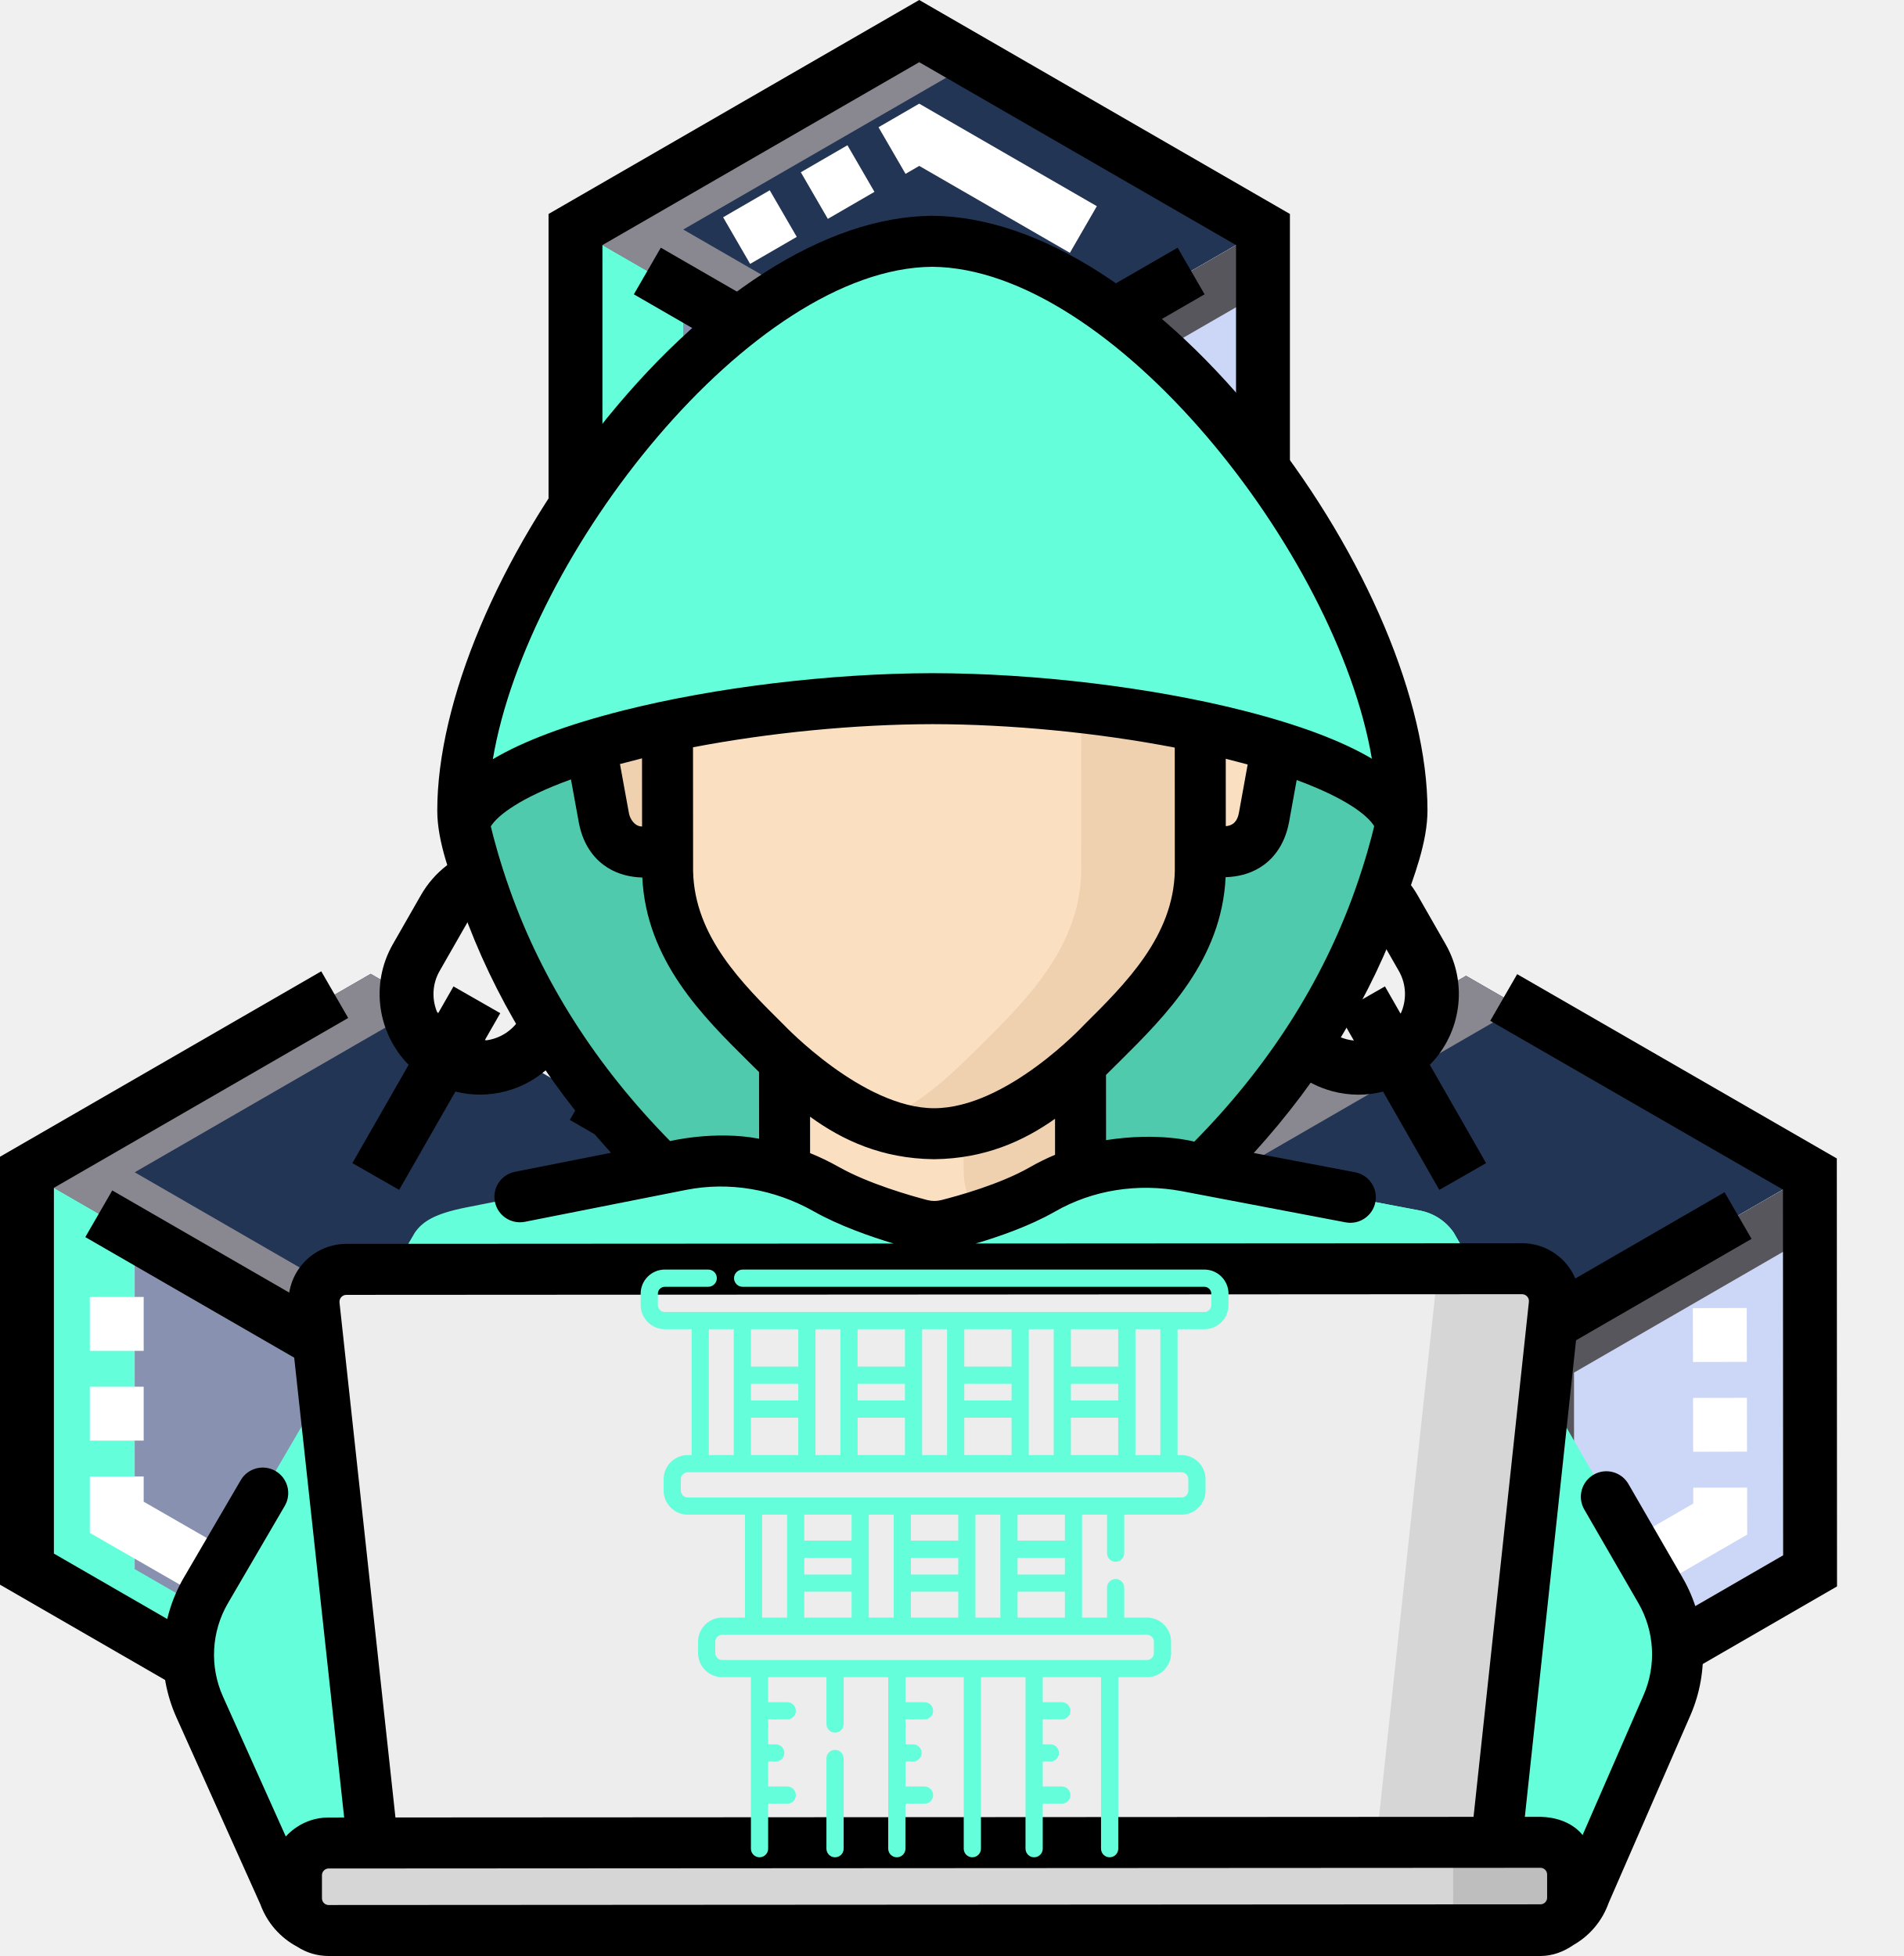
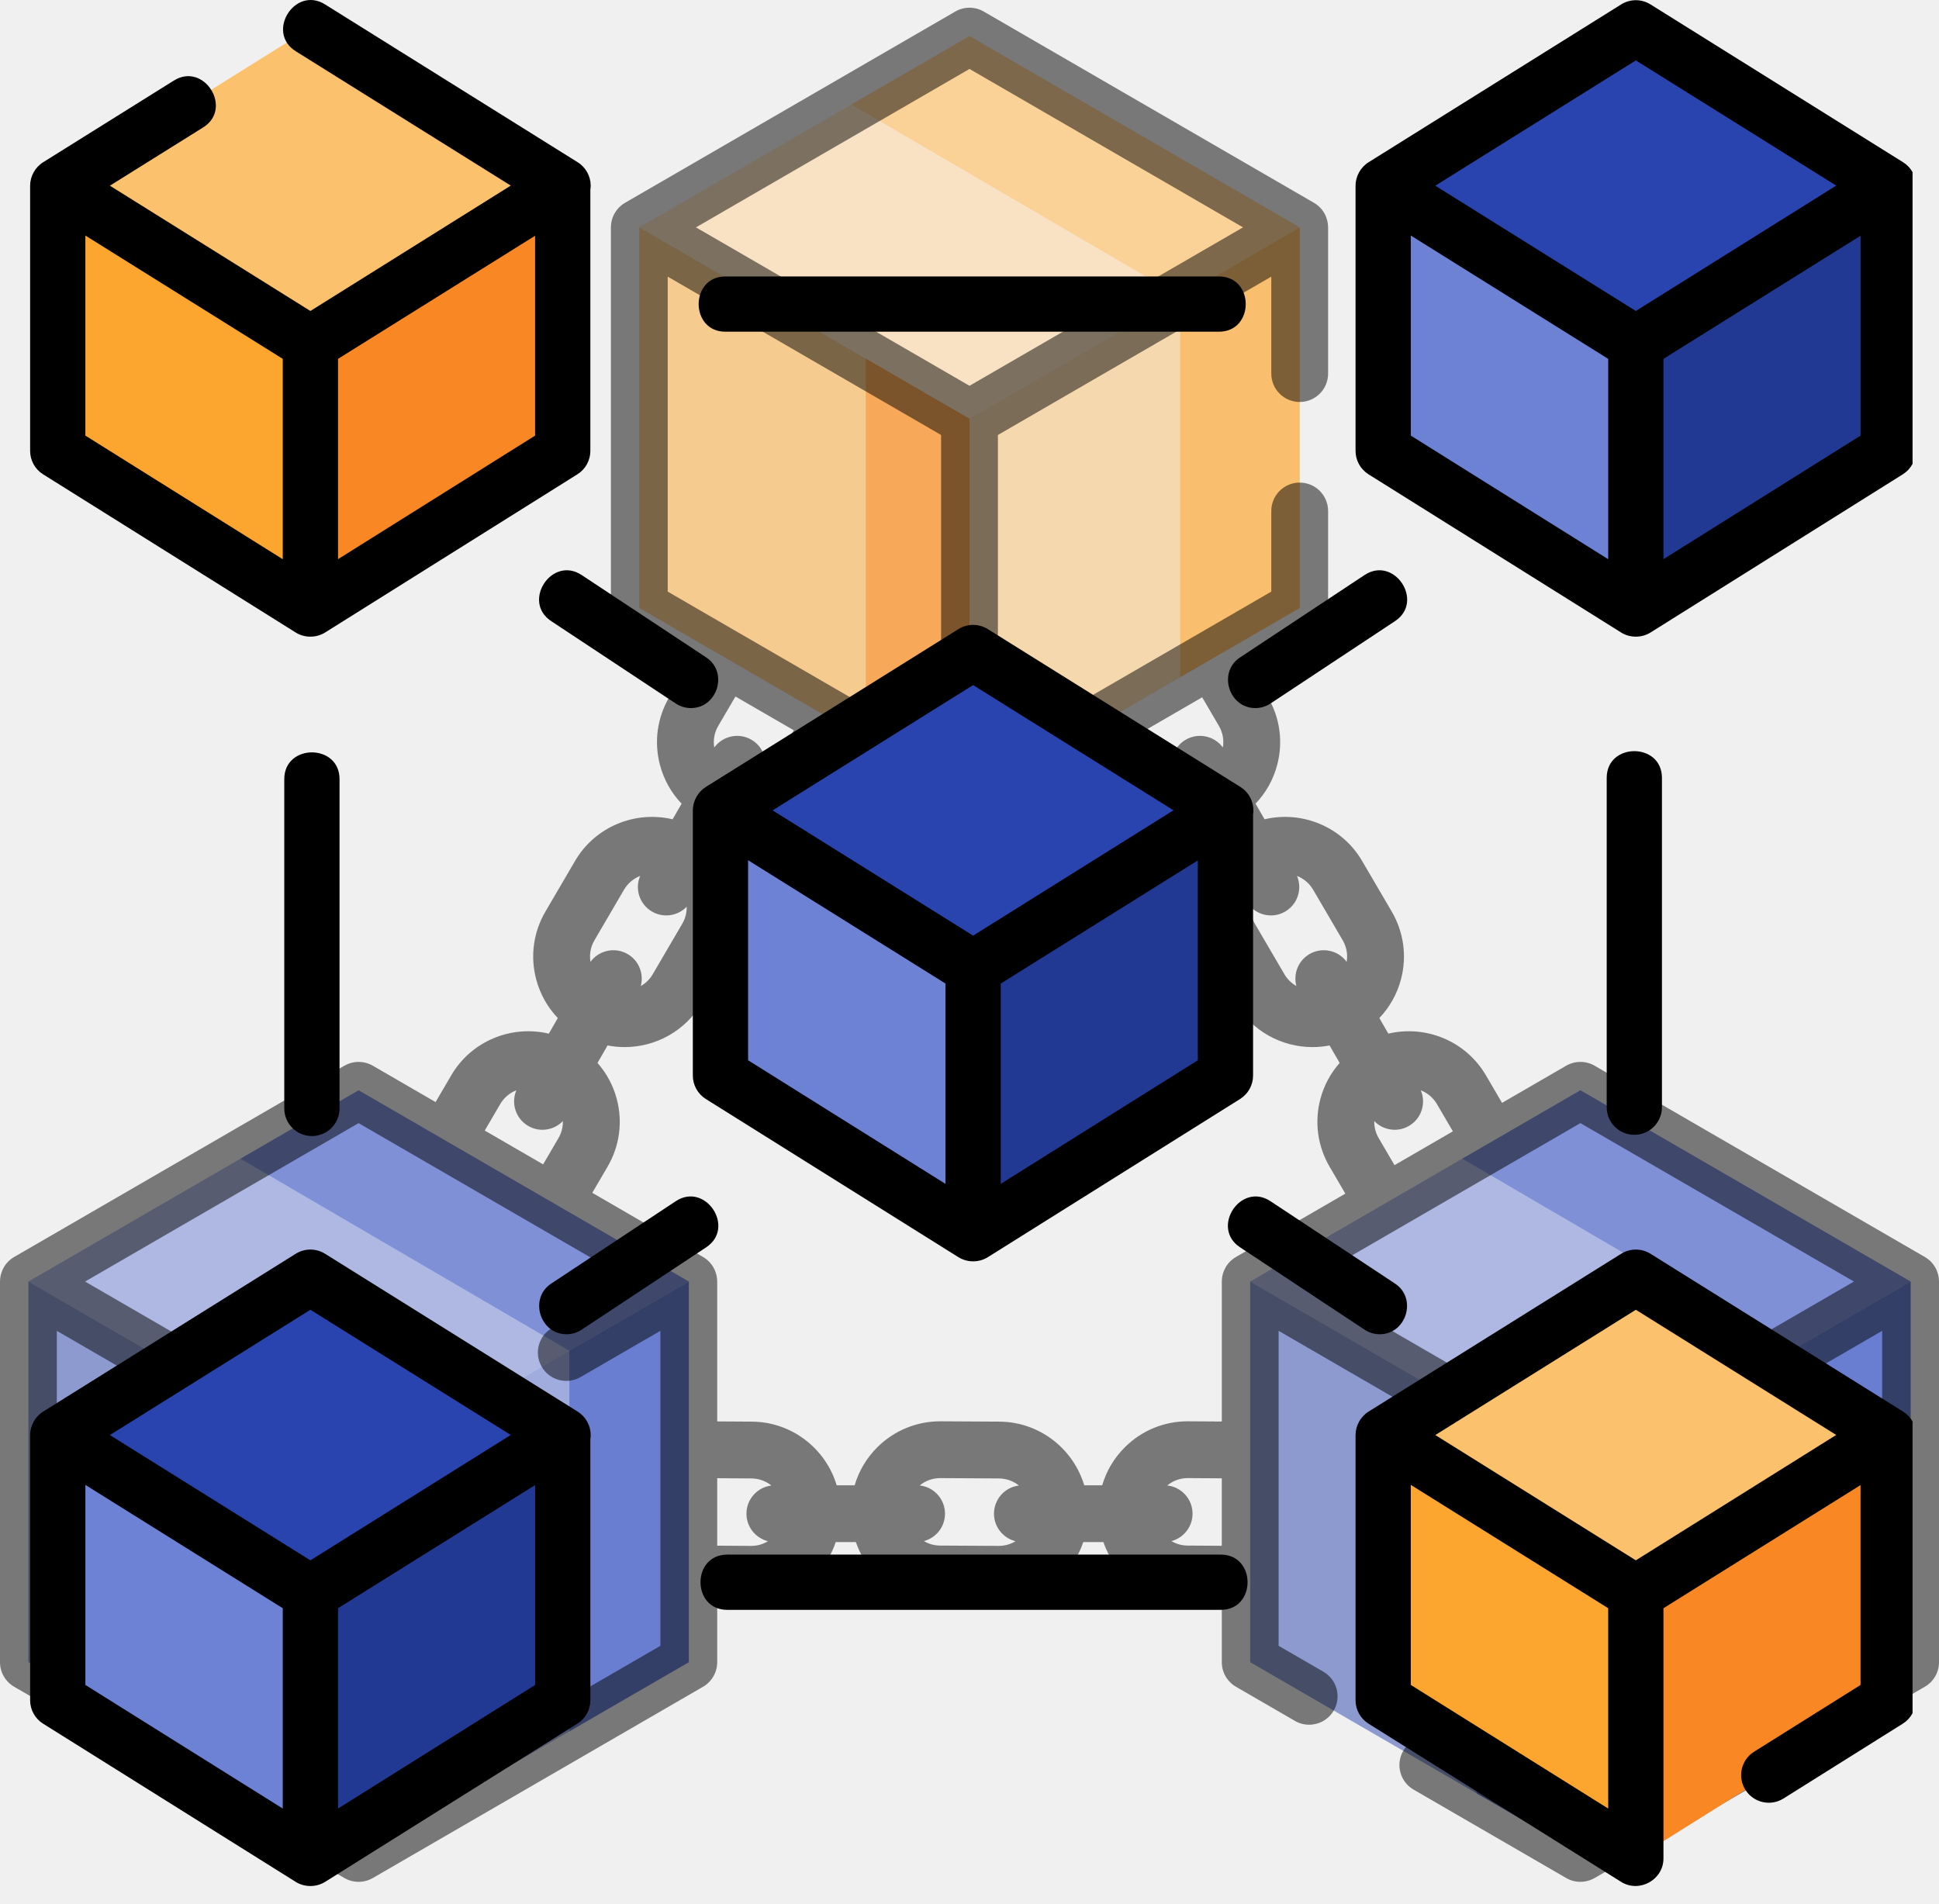
- <svg xmlns="http://www.w3.org/2000/svg" width="829" height="852" viewBox="0 0 829 852" fill="none">
-   <path d="M250.616 99.976V272.827L400.311 359.259V186.401L250.616 99.976Z" fill="#8892B0" />
-   <path d="M550.006 99.976L400.311 13.55L250.616 99.976L400.311 186.401L550.006 99.976Z" fill="#233554" />
-   <path d="M400.311 186.401V359.259L550.006 272.827V99.976L400.311 186.401Z" fill="#CCD6F6" />
-   <path d="M788.177 511.383L638.44 425.031L488.788 511.536L638.525 597.888L788.177 511.383Z" fill="#233554" />
-   <path d="M638.611 770.74L788.263 684.241L788.177 511.383L638.525 597.888L638.611 770.74Z" fill="#CCD6F6" />
-   <path d="M638.525 597.888L488.788 511.536L488.873 684.387L638.611 770.74L638.525 597.888Z" fill="#8892B0" />
-   <path d="M161.432 769.91L311.127 683.484V510.626L161.432 597.058V769.91Z" fill="#CCD6F6" />
-   <path d="M11.731 510.626V683.484L161.432 769.91V597.058L11.731 510.626Z" fill="#8892B0" />
-   <path d="M161.432 597.058L311.127 510.626L161.432 424.2L11.731 510.626L161.432 597.058Z" fill="#233554" />
-   <path d="M297.546 272.827V127.069L250.616 99.976V272.827L400.311 359.259V332.159L297.546 272.827Z" fill="#64FFDA" />
-   <path d="M297.546 99.976L423.779 27.093L400.311 13.55L250.616 99.976L400.311 186.401L423.779 172.852L297.546 99.976Z" fill="#898890" />
-   <path d="M447.241 186.401L550.006 127.069V99.976L400.311 186.401V359.259L447.241 332.159V186.401Z" fill="#57565C" />
-   <path d="M535.718 511.536L661.932 438.58L638.44 425.031L488.788 511.536L638.525 597.888L661.963 584.338L535.718 511.536Z" fill="#898890" />
-   <path d="M685.455 597.888L788.19 538.507L788.177 511.383L638.525 597.888L638.611 770.74L685.529 743.622L685.455 597.888Z" fill="#57565C" />
-   <path d="M535.803 684.387L535.73 538.605L488.788 511.536L488.873 684.387L638.611 770.74L638.599 743.671L535.803 684.387Z" fill="#64FFDA" />
-   <path d="M208.362 597.058L311.127 537.726V510.626L161.432 597.058V769.91L208.362 742.816V597.058Z" fill="#57565C" />
-   <path d="M58.661 683.484V537.726L11.731 510.626V683.484L161.432 769.91V742.816L58.661 683.484Z" fill="#64FFDA" />
-   <path d="M58.661 510.626L184.894 437.75L161.432 424.2L11.731 510.626L161.432 597.058L184.894 583.508L58.661 510.626Z" fill="#898890" />
-   <path d="M531.934 266.504C524.53 264.49 516.901 264.441 509.662 266.29L485.345 223.792L464.978 235.443L489.294 277.948C484.033 283.246 480.2 289.85 478.186 297.253C475.116 308.539 476.624 320.343 482.434 330.493L494.635 351.825C500.439 361.975 509.857 369.257 521.143 372.333C524.963 373.37 528.851 373.889 532.709 373.889C536.322 373.889 539.911 373.431 543.414 372.54L548.199 380.896C534.723 394.531 531.354 416.003 541.327 433.435L553.528 454.767C559.338 464.917 568.75 472.198 580.035 475.269C583.856 476.312 587.744 476.825 591.602 476.825C595.215 476.825 598.81 476.373 602.307 475.476L626.801 518.292L647.174 506.641L622.668 463.812C636.145 450.183 639.514 428.705 629.541 411.279L617.34 389.948C607.367 372.516 587.146 364.539 568.567 369.244L563.782 360.889C569.049 355.585 572.876 348.987 574.89 341.583C577.96 330.298 576.453 318.488 570.642 308.337L558.441 287.012C552.637 276.855 543.219 269.574 531.934 266.504V266.504ZM596.967 401.599L609.174 422.931C612.567 428.864 612.628 435.809 609.955 441.583L603.131 429.663L582.764 441.315L589.594 453.247C588.458 453.137 587.323 452.93 586.2 452.625C580.963 451.202 576.593 447.821 573.895 443.109L561.694 421.783C558.301 415.845 558.234 408.899 560.913 403.125L567.908 415.35L588.281 403.699L581.281 391.467C587.616 392.09 593.573 395.667 596.967 401.599V401.599ZM544.238 326.727L523.871 338.379L530.695 350.311C529.559 350.201 528.424 349.994 527.301 349.689C522.064 348.26 517.694 344.885 515.002 340.173L502.802 318.842C500.104 314.13 499.402 308.649 500.83 303.412C501.135 302.289 501.532 301.208 502.008 300.171L509.015 312.415L529.382 300.757L522.388 288.531C528.723 289.148 534.68 292.725 538.074 298.657L550.275 319.989C552.972 324.701 553.674 330.176 552.246 335.419C551.941 336.542 551.544 337.622 551.068 338.66L544.238 326.727Z" fill="black" />
-   <path d="M173.822 518.292L198.328 475.464C201.855 476.355 205.45 476.794 209.021 476.794C224.225 476.794 239.02 468.878 247.095 454.761L259.302 433.435C265.106 423.285 266.614 411.475 263.544 400.189C261.53 392.786 257.697 386.188 252.435 380.884L257.22 372.528C260.754 373.419 264.343 373.859 267.914 373.859C283.118 373.859 297.913 365.942 305.994 351.825L318.195 330.493C328.168 313.068 324.799 291.595 311.322 277.96L335.651 235.443L315.283 223.792L290.955 266.309C272.375 261.597 252.155 269.58 242.181 287.006L229.98 308.337C220.007 325.769 223.376 347.241 236.853 360.87L232.068 369.232C224.829 367.383 217.2 367.426 209.796 369.44C198.511 372.51 189.099 379.791 183.289 389.941L171.088 411.273C161.115 428.705 164.484 450.177 177.954 463.812L153.455 506.635L173.822 518.292ZM248.376 335.419C246.954 330.176 247.65 324.701 250.348 319.989L262.549 298.657C265.942 292.725 271.899 289.154 278.241 288.531L271.246 300.763L291.614 312.415L298.608 300.183C301.288 305.963 301.227 312.909 297.827 318.842L285.626 340.173C282.227 346.106 276.276 349.683 269.934 350.299L276.752 338.385L256.384 326.727L249.561 338.66C249.078 337.622 248.682 336.542 248.376 335.419ZM191.455 422.931L203.656 401.599C206.354 396.887 210.718 393.506 215.955 392.084C217.078 391.779 218.213 391.571 219.348 391.461L212.347 403.699L232.715 415.35L239.709 403.125C242.389 408.899 242.328 415.845 238.934 421.783L226.727 443.109C223.334 449.048 217.377 452.618 211.041 453.241L217.859 441.321L197.491 429.669L190.674 441.589C187.994 435.809 188.055 428.864 191.455 422.931V422.931Z" fill="black" />
-   <path d="M518.103 641.76L567.072 641.62L567.004 618.152L518.018 618.292C512.836 599.884 495.892 586.359 475.867 586.359H475.739L451.166 586.432C431.085 586.487 414.154 600.128 409.07 618.604L399.438 618.634C397.43 611.438 393.585 604.846 388.141 599.438C379.877 591.223 368.921 586.7 357.269 586.7H357.141L332.568 586.768C320.874 586.804 309.894 591.388 301.648 599.683C296.234 605.127 292.426 611.737 290.46 618.945L241.132 619.086L241.199 642.548L290.54 642.407C295.721 660.822 312.671 674.341 332.697 674.341H332.819L357.391 674.268C369.086 674.237 380.072 669.647 388.318 661.359C393.726 655.914 397.534 649.304 399.506 642.096L409.119 642.065C411.127 649.261 414.978 655.853 420.416 661.267C428.68 669.482 439.636 673.999 451.288 673.999H451.416L475.989 673.932C487.683 673.895 498.669 669.312 506.915 661.017C512.323 655.579 516.132 648.969 518.103 641.76V641.76ZM371.68 644.812C367.853 648.663 362.756 650.787 357.33 650.806L332.758 650.873H332.697C325.885 650.873 319.836 647.504 316.15 642.334L329.883 642.297L329.816 618.829L316.064 618.872C316.724 617.938 317.462 617.053 318.286 616.229C322.113 612.378 327.209 610.254 332.635 610.236L357.208 610.162H357.269C362.677 610.162 367.761 612.262 371.594 616.077C372.424 616.895 373.169 617.773 373.834 618.707L359.729 618.744L359.796 642.212L373.901 642.169C373.242 643.103 372.498 643.988 371.68 644.812V644.812ZM475.922 650.464L451.349 650.537H451.288C445.88 650.537 440.796 648.438 436.963 644.629C436.139 643.805 435.388 642.926 434.729 641.998L448.474 641.956L448.407 618.494L434.674 618.53C438.342 613.33 444.397 609.918 451.233 609.894L475.806 609.827H475.867C482.678 609.827 488.721 613.196 492.413 618.365L478.326 618.408L478.394 641.87L492.493 641.833C491.833 642.767 491.095 643.646 490.271 644.476C486.444 648.322 481.348 650.452 475.922 650.464V650.464Z" fill="black" />
-   <path d="M412.042 323.132V193.182L524.585 128.204L512.848 107.886L400.311 172.858L287.775 107.886L276.038 128.204L388.58 193.182V323.132H412.042Z" fill="black" />
-   <path d="M751.031 519.312L638.525 584.344L525.94 519.415L514.215 539.74L626.801 604.669L626.862 734.619L650.323 734.613L650.269 604.663L762.775 539.624L751.031 519.312Z" fill="black" />
-   <path d="M173.169 733.783V603.833L285.706 538.861L273.975 518.542L161.438 583.514L48.883 518.536L37.152 538.861L149.701 603.833V733.783H173.169Z" fill="black" />
-   <path d="M262.347 106.75L400.311 27.093L538.275 106.75V252.765H561.743V93.201L400.311 0L238.885 93.201V252.765H262.347V106.75Z" fill="black" />
-   <path d="M400.311 372.803L465.118 335.388L453.387 315.07L400.311 345.709L347.223 315.057L335.492 335.376L400.311 372.803Z" fill="black" />
-   <path d="M161.432 756.366L23.468 676.709V517.401L151.63 443.408L139.899 423.083L0 503.857V690.259L161.432 783.459L310.419 697.443L298.688 677.118L161.432 756.366Z" fill="black" />
-   <path d="M322.858 570.966V503.857L259.875 467.493L248.145 487.817L299.396 517.401V570.966H322.858Z" fill="black" />
-   <path d="M799.908 504.608L660.706 424.329L648.981 444.653L776.453 518.164L776.532 677.472L638.605 757.196L503.729 679.413L492.004 699.738L638.617 784.29L800 691.01L799.908 504.608Z" fill="black" />
-   <path d="M541.028 467.786L477.051 504.767L477.081 568.146L500.549 568.134L500.519 518.304L552.771 488.098L541.028 467.786Z" fill="black" />
-   <path d="M326.672 114.948L314.911 94.641L335.211 82.88L346.979 103.18L326.672 114.948ZM465.924 110.132L400.323 72.26L394.348 75.726L382.581 55.42L400.299 45.154L477.661 89.813L465.924 110.132ZM360.51 95.337L348.749 75.031L369.049 63.269L380.811 83.569L360.51 95.337Z" fill="white" />
-   <path d="M683.557 713.141L671.814 692.828L737.396 654.919L737.384 648.01L760.846 647.961L760.889 668.439L683.557 713.141ZM737.347 632.367L737.299 608.905L760.76 608.85L760.815 632.318L737.347 632.367ZM737.262 593.262L737.213 569.794L760.681 569.745L760.73 593.207L737.262 593.262Z" fill="white" />
-   <path d="M124.67 716.895L39.111 667.688V643.146H62.573V654.12L136.365 696.558L124.67 716.895ZM39.111 627.502V604.034H62.573V627.496L39.111 627.502ZM62.573 588.391H39.111V564.923H62.573V588.391Z" fill="white" />
-   <path d="M601.956 387.399C605.362 377.406 608.213 367.216 610.492 356.899C610.683 356.026 608.959 353.059 606.183 349.005C589.262 324.288 565.181 305.337 537.318 294.332L461.653 264.445C425.878 250.317 386.068 250.346 350.317 264.526L274.784 294.476C246.95 305.516 222.91 324.496 206.023 349.219C203.247 353.284 201.518 356.257 201.715 357.136C204.294 368.777 207.619 380.251 211.633 391.482C250.53 500.105 343.556 552.807 343.556 552.807L468.87 552.737C468.87 552.737 561.717 499.995 600.539 391.47C601.019 390.117 601.493 388.758 601.956 387.399Z" fill="#50CAAD" />
-   <path d="M293.452 298.663L279.127 298.675C273.94 298.675 269.163 300.433 265.352 303.382C258.736 308.5 255.838 317.105 257.336 325.335L262.981 356.309C267.364 379.262 293.527 368.754 293.527 368.754L293.452 298.663Z" fill="#EFD0AF" />
-   <path d="M519.894 298.536L534.219 298.524C539.406 298.524 544.189 300.271 548 303.215C554.621 308.327 557.53 316.926 556.038 325.161L550.429 356.136C546.08 379.1 519.9 368.621 519.9 368.621L519.894 298.536Z" fill="#FAE0C1" />
-   <path d="M451.642 611.927L500.59 565.894C509.068 557.925 504.887 543.71 493.454 541.593C480.153 538.927 470.576 523.504 470.564 509.937L470.53 449.48L406.089 449.521L341.642 449.555L341.677 510.012C341.683 523.579 332.123 539.014 318.828 541.691C307.389 543.825 303.231 558.046 311.709 566.004L360.715 611.979C386.287 635.967 426.098 635.944 451.642 611.927Z" fill="#FAE0C1" />
-   <path d="M493.454 541.593C480.147 538.927 470.57 523.504 470.564 509.937L470.53 449.486L419.615 449.515L419.644 509.937C419.656 523.504 429.233 538.927 442.534 541.593C453.973 543.71 458.148 557.925 449.676 565.894L400.722 611.927C394.713 617.577 387.912 621.903 380.689 624.893C404.175 634.637 432.089 630.311 451.636 611.927L500.59 565.894C509.068 557.93 504.887 543.71 493.454 541.593Z" fill="#EFD0AF" />
-   <path d="M485.999 169.781C467.36 152.571 441.169 137.552 406.58 137.159C371.992 137.593 345.817 152.64 327.202 169.874C303.456 191.856 290.601 224.489 290.618 258.159L290.624 262.224H290.653L290.722 379.58C291.393 412.307 313.993 434.953 333.632 454.402C351.705 472.294 372.194 493.432 406.788 493.825C441.371 493.391 461.843 472.237 479.892 454.315C499.509 434.843 522.086 412.174 522.722 379.447L522.653 262.091H522.687L522.681 258.02C522.664 224.356 509.774 191.74 485.999 169.781V169.781Z" fill="#FAE0C1" />
-   <path d="M522.653 262.091H522.681V258.026C522.658 224.356 509.768 191.74 485.999 169.781C481.413 165.548 476.365 161.442 470.853 157.66V262.091L470.825 183.175L470.888 379.447C470.252 412.174 447.675 434.849 428.059 454.321C415.035 467.246 400.757 481.854 380.828 489.158C388.549 491.986 397.113 493.715 406.783 493.831C441.371 493.397 461.838 472.237 479.887 454.321C499.503 434.849 522.08 412.174 522.716 379.447L522.653 262.091Z" fill="#EFD0AF" />
-   <path d="M618.334 527.292L516.962 507.993C495.408 503.887 472.947 507.19 453.921 518.102C440.267 525.927 421.761 531.201 412.531 533.532C408.772 534.48 404.851 534.463 401.098 533.485C391.926 531.097 373.547 525.73 359.726 517.929C340.538 507.103 318.25 503.124 296.638 507.404C256.105 515.43 203.16 525.909 203.16 525.909C189.252 528.662 184.099 532.016 180.67 536.88L89.662 692.734C80.611 708.233 79.605 727.149 86.955 743.527L123.689 825.357C126.934 834.662 135.718 840.902 145.572 840.896L668.247 840.596C678.177 840.59 686.996 834.258 690.177 824.848L725.939 742.775C732.989 726.6 731.936 708.042 723.112 692.763L633 536.787C629.535 531.825 624.273 528.419 618.334 527.292V527.292Z" fill="#64FFDA" />
-   <path d="M690.177 824.848L725.939 742.775C732.989 726.6 731.936 708.042 723.111 692.763L632.999 536.787C629.535 531.825 624.273 528.419 618.334 527.292L516.962 507.993C495.408 503.887 472.947 507.184 453.921 518.096C445.367 523.001 434.906 526.904 426.017 529.709C426.011 529.709 426.011 529.709 426.011 529.709C428.689 529.992 553.447 558.283 553.447 558.283C559.392 559.417 564.649 562.823 568.113 567.785L658.225 708.95C667.056 724.229 668.103 742.787 661.053 758.962L625.476 840.619L668.247 840.596C678.177 840.59 686.996 834.258 690.177 824.848V824.848Z" fill="#64FFDA" />
-   <path d="M649.117 826.364L164.83 826.635L136.811 568.565C135.903 560.209 142.444 552.922 150.841 552.916L662.794 552.621C671.197 552.616 677.743 559.902 676.847 568.259L649.117 826.364Z" fill="#EDEDED" />
-   <path d="M662.794 552.621L626.204 552.645L596.792 826.364H649.117L676.847 568.259C677.743 559.902 671.197 552.616 662.794 552.621Z" fill="#D6D6D6" />
-   <path d="M670.861 840.896H143.109C135.377 840.902 129.102 834.639 129.096 826.907L129.091 816.787C129.091 809.049 135.354 802.78 143.086 802.774L670.838 802.474C678.57 802.474 684.839 808.737 684.845 816.469L684.851 826.589C684.851 834.321 678.587 840.891 670.861 840.896Z" fill="#D6D6D6" />
-   <path d="M684.845 816.469C684.839 808.737 678.57 802.474 670.832 802.479L632.82 802.497L632.832 840.619L670.856 840.896C678.588 840.891 684.851 834.321 684.851 826.589L684.845 816.469Z" fill="#BEBEBE" />
-   <path d="M610.017 358.992C610.179 358.298 610.336 357.599 610.492 356.899V356.893C610.526 355.563 610.538 354.233 610.538 352.897C610.486 259.662 499.214 105.734 405.886 105.104C312.565 105.838 201.466 259.893 201.524 353.134C201.524 354.302 201.535 355.465 201.564 356.627C201.634 356.847 201.686 357.02 201.709 357.136C201.848 357.743 201.986 358.35 202.119 358.958C210.482 328.516 317.249 304.493 406.002 304.325C495.021 304.394 602.187 328.435 610.017 358.992Z" fill="#64FFDA" />
-   <path d="M405.886 105.104C397.009 105.173 387.976 106.63 378.885 109.29C456.095 131.873 536.96 241.162 553.401 324.346C584.56 333.726 606.623 345.749 610.017 358.992C610.179 358.298 610.336 357.604 610.492 356.899C610.492 356.899 610.492 356.899 610.492 356.893C610.526 355.569 610.538 354.233 610.538 352.903C610.486 259.662 499.214 105.734 405.886 105.104Z" fill="#64FFDA" />
-   <path d="M732.734 687.205L709.163 646.406C706.092 641.091 699.302 639.275 693.994 642.346C688.685 645.411 686.863 652.206 689.934 657.515L713.506 698.315C720.538 710.488 721.382 725.449 715.767 738.339L689.188 799.333C688.997 799.125 683.908 791.654 670.838 791.376H664.049L687.892 569.444C688.656 562.331 686.354 555.201 681.572 549.88C676.795 544.566 669.953 541.518 662.794 541.518L424.913 541.657C435.264 538.603 448.617 533.942 459.449 527.731C475.815 518.345 495.501 515.205 514.886 518.9L585.977 532.433C591.997 533.578 597.815 529.628 598.96 523.602C600.111 517.576 596.155 511.764 590.129 510.619L545.999 502.216C575.383 469.906 597.214 433.982 611.006 395.183C615.668 382.067 621.653 367.002 621.647 352.891C621.618 305.476 594.906 242.064 551.926 187.408C505.488 128.357 452.29 94.312 405.973 94H405.811C359.494 94.364 306.331 128.473 259.962 187.576C217.046 242.278 190.403 305.719 190.426 353.146C190.443 367.048 196.55 382.211 201.159 395.189C214.941 433.947 236.743 469.842 266.092 502.135L224.251 510.417C218.237 511.608 214.328 517.449 215.519 523.463C216.71 529.478 222.557 533.375 228.565 532.201L298.801 518.293C317.417 514.609 337.114 517.911 354.278 527.592C365.353 533.844 378.856 538.58 389.179 541.674L150.847 541.807C143.693 541.813 136.852 544.866 132.075 550.193C127.304 555.519 125.008 562.649 125.777 569.763L149.875 791.665L143.086 791.671C131.329 791.671 124.748 799.646 124.464 799.958L97.093 738.981C91.223 725.906 92.033 710.708 99.262 698.332L124.007 655.948C127.101 650.656 125.314 643.855 120.017 640.761C114.726 637.667 107.925 639.454 104.831 644.752L80.085 687.13C69.247 705.688 68.033 728.468 76.835 748.072L113.39 829.504C116.304 837.473 121.978 843.996 129.461 847.975C133.492 850.595 138.187 852 143.12 852H670.873C676.066 851.994 681.022 850.126 685.192 847.212C692.357 843.135 697.776 836.675 700.534 828.897L736.129 747.211C744.544 727.889 743.277 705.457 732.734 687.205V687.205ZM520.091 497.283C520.091 497.283 504.771 492.986 481.674 496.624L481.65 468.206C483.287 466.604 487.717 462.197 487.717 462.197C507.495 442.564 532.01 418.234 533.744 382.084C538.648 381.934 543.917 380.829 548.717 377.863C553.314 375.017 559.242 369.304 561.364 358.119L564.684 339.769C586.122 347.658 595.618 355.158 598.446 359.871C597.283 364.735 594.623 374.965 590.077 387.752C575.851 427.776 552.314 464.603 520.091 497.283V497.283ZM341.451 446.508C323.177 428.412 302.467 407.9 301.831 379.459L301.797 325.503C334.899 319.164 372.235 315.492 406.002 315.428C440.267 315.452 478.152 319.182 511.589 325.641L511.618 379.337C511.017 407.778 490.331 428.314 472.074 446.438C472.074 446.438 438.399 482.721 406.783 482.721C375.728 482.721 341.451 446.508 341.451 446.508V446.508ZM279.613 360.01C276.409 360.01 274.379 356.754 273.911 354.314L269.99 332.801C272.135 332.217 278.606 330.557 279.595 330.32L279.613 360.01ZM533.82 359.86L533.802 330.505C534.45 330.667 540.91 332.327 543.344 332.997C543.344 332.997 539.533 354.025 539.528 354.071C538.938 357.35 537.313 359.576 533.82 359.86ZM405.904 116.207C484.467 116.814 582.27 241.006 597.428 330.47C584.115 322.594 565.337 315.567 541.187 309.46C501.122 299.328 450.59 293.256 405.99 293.221C361.571 293.308 311.183 299.403 271.198 309.524C246.886 315.677 227.993 322.756 214.628 330.684C229.705 241.179 327.352 116.907 405.904 116.207ZM291.832 497.034C259.731 464.418 236.28 427.678 222.088 387.752C217.56 375.023 214.906 364.833 213.738 359.941C216.739 355.129 226.588 347.484 248.644 339.492L252.085 358.385C254.196 369.471 260.13 375.191 264.739 378.03C269.539 380.991 274.807 382.09 279.711 382.229C281.492 418.379 306.024 442.679 325.825 462.29C325.825 462.29 329.388 465.817 330.556 466.968L330.573 495.999C311.113 492.339 291.832 497.034 291.832 497.034V497.034ZM352.78 502.268L352.775 486.411C366.879 496.676 384.096 504.674 406.667 504.928H406.794H406.927C428.782 504.657 445.616 497.127 459.455 487.319L459.461 503.014C455.673 504.599 451.977 506.415 448.404 508.468C435.559 515.829 417.146 520.919 409.819 522.763C407.887 523.249 405.834 523.243 403.897 522.74C396.616 520.843 378.266 515.639 365.191 508.259C361.16 505.981 357.014 503.986 352.78 502.268V502.268ZM147.851 567.363C147.735 566.258 148.198 565.483 148.609 565.02C149.019 564.564 149.742 564.02 150.858 564.02L662.811 563.725C663.922 563.725 664.644 564.269 665.055 564.725C665.466 565.182 665.934 565.963 665.813 567.068L641.709 791.388L172.209 791.659L147.851 567.363ZM670.861 829.492C670.861 829.492 143.109 829.793 143.103 829.793C141.519 829.793 140.212 828.48 140.212 826.901C140.212 826.901 140.206 816.787 140.206 816.781C140.206 815.249 141.501 813.884 143.097 813.884C143.097 813.884 670.85 813.583 670.856 813.583C672.44 813.583 673.747 814.896 673.747 816.475L673.753 826.595C673.753 828.191 672.457 829.492 670.861 829.492V829.492Z" fill="black" />
+ <svg xmlns="http://www.w3.org/2000/svg" width="1100" height="1080" viewBox="0 0 1100 1080" fill="none">
+   <path d="M896.567 835.572V1051.51L709.244 943.006V727.067L896.567 835.572Z" fill="#2944AE" fill-opacity="0.5" />
+   <path d="M837.725 801.489V1017.43L896.567 1051.51V835.572L837.725 801.489Z" fill="#213993" fill-opacity="0.5" />
+   <path d="M896.567 835.572L1083.89 727.069V943.006L896.567 1051.51V835.572Z" fill="#5169CD" fill-opacity="0.5" />
+   <path d="M1016.13 766.317V982.254L1083.89 943.006V727.069L1016.13 766.317Z" fill="#3351C5" fill-opacity="0.5" />
+   <path d="M709.244 727.067L896.567 618.564L1083.89 727.069L896.567 835.572L709.244 727.067Z" fill="#6D81D5" fill-opacity="0.5" />
+   <path d="M1083.89 727.06L1016.12 766.312L829.576 657.365L896.564 618.564L1083.89 727.06Z" fill="#5169CD" fill-opacity="0.5" />
+   <path d="M203.433 835.572V1051.51L16.113 943.006V727.067L203.433 835.572Z" fill="#2944AE" fill-opacity="0.5" />
+   <path d="M144.594 801.489V1017.43L203.433 1051.51V835.572L144.594 801.489Z" fill="#213993" fill-opacity="0.5" />
+   <path d="M203.433 835.572L390.756 727.069V943.006L203.433 1051.51V835.572Z" fill="#5169CD" fill-opacity="0.5" />
+   <path d="M322.998 766.317V982.254L390.756 943.006V727.069L322.998 766.317Z" fill="#3351C5" fill-opacity="0.5" />
+   <path d="M16.113 727.067L203.433 618.564L390.756 727.069L203.433 835.572L16.113 727.067Z" fill="#6D81D5" fill-opacity="0.5" />
+   <path d="M390.756 727.06L322.994 766.312L136.445 657.365L203.433 618.564L390.756 727.06Z" fill="#5169CD" fill-opacity="0.5" />
+   <path d="M550 237.496V453.436L362.68 344.931V128.991L550 237.496Z" fill="#FCA62F" fill-opacity="0.5" />
+   <path d="M491.159 203.413V419.353L550 453.436V237.496L491.159 203.413Z" fill="#F98824" fill-opacity="0.5" />
+   <path d="M550 237.496L737.32 128.994V344.933L550 453.436V237.496Z" fill="#FCC16D" fill-opacity="0.5" />
+   <path d="M669.563 168.241V384.178L737.32 344.933V128.994L669.563 168.241Z" fill="#FCA62F" fill-opacity="0.5" />
+   <path d="M362.68 128.991L550 20.489L737.32 128.994L550 237.496L362.68 128.991Z" fill="#FFD496" fill-opacity="0.5" />
+   <path d="M737.32 128.985L669.558 168.237L483.01 59.29L549.998 20.489L737.32 128.985Z" fill="#FCC16D" fill-opacity="0.5" />
+   <path d="M1099.99 726.996C1099.96 721.466 1097.1 716.097 1091.96 713.126L904.643 604.621C899.65 601.727 893.486 601.727 888.491 604.621L852.109 625.695L843.036 610.188C831.574 590.478 808.736 581.407 787.613 586.417L782.5 577.566C788.313 571.477 792.55 564.003 794.765 555.637C798.222 542.576 796.387 528.953 789.574 517.236L772.808 488.58C761.346 468.866 738.513 459.791 717.385 464.807L712.274 455.956C718.087 449.867 722.324 442.395 724.539 434.029C727.996 420.968 726.161 407.345 719.348 395.625L709.88 379.443L745.396 358.872C750.37 355.991 753.433 350.678 753.433 344.929V289.905C753.433 281.006 746.221 273.792 737.32 273.792C728.419 273.792 721.207 281.006 721.207 289.905V335.641L566.113 425.48V246.784L721.207 156.949V211.943C721.207 220.841 728.419 228.056 737.32 228.056C746.221 228.056 753.433 220.841 753.433 211.943V128.994C753.433 128.972 753.421 128.944 753.421 128.923C753.39 123.393 750.529 118.024 745.396 115.052L558.076 6.548C553.081 3.654 546.919 3.654 541.924 6.548L354.604 115.05C349.476 118.022 346.614 123.388 346.582 128.916C346.582 128.94 346.567 128.97 346.567 128.994V344.931C346.567 350.68 349.628 355.993 354.604 358.874L389.338 378.992L379.582 395.668C372.79 407.347 370.954 420.973 374.413 434.033C376.628 442.399 380.864 449.871 386.678 455.962L381.567 464.812C360.443 459.797 337.61 468.864 326.163 488.547L309.356 517.279C302.564 528.957 300.728 542.583 304.187 555.643C306.402 564.007 310.638 571.482 316.452 577.57L311.341 586.422C290.215 581.405 267.384 590.472 255.937 610.156L247.109 625.244L211.512 604.625C206.516 601.732 200.355 601.732 195.357 604.625L8.037 713.124C2.909 716.095 0.047 721.462 0.015 726.99C0.015 727.013 0 727.043 0 727.067V943.007C0 948.756 3.062 954.069 8.037 956.95L195.357 1065.45H195.362C195.37 1065.46 195.379 1065.47 195.388 1065.47C197.88 1066.91 200.655 1067.62 203.436 1067.62C206.224 1067.62 209.015 1066.9 211.512 1065.45L398.832 956.952C403.805 954.071 406.869 948.758 406.869 943.009V909.141L426.039 909.265H426.194C439.645 909.265 452.302 904.045 461.847 894.555C467.498 888.937 471.644 882.214 474.115 874.875H485.543C492.345 894.692 511.118 909.01 533.184 909.076L566.427 909.263C566.483 909.265 566.558 909.263 566.625 909.263C580.078 909.263 592.732 904.043 602.278 894.553C607.928 888.935 612.075 882.212 614.543 874.873H625.971C632.771 894.69 651.546 909.008 673.6 909.074L693.133 909.201V943.004C693.133 948.754 696.197 954.067 701.171 956.948L734.613 976.318C737.157 977.792 739.933 978.492 742.674 978.492C748.234 978.492 753.644 975.609 756.632 970.451C761.093 962.751 758.467 952.892 750.765 948.431L725.36 933.715V755.018L880.453 844.855V1023.55L818.091 987.43C810.395 982.972 800.531 985.595 796.071 993.295C791.611 1001 794.237 1010.85 801.939 1015.31L888.491 1065.45H888.495C888.503 1065.45 888.512 1065.46 888.521 1065.47C891.011 1066.9 893.789 1067.62 896.567 1067.62C899.355 1067.62 902.146 1066.89 904.643 1065.45L1091.96 956.946C1096.94 954.065 1100 948.752 1100 943.002V727.063C1100 727.046 1099.99 727.02 1099.99 726.996V726.996ZM896.567 637.185L1051.74 727.067L896.567 816.949L741.391 727.065L896.567 637.185ZM815.199 626.426L824.222 641.847L791.104 661.031L782.091 645.626C780.373 642.67 779.55 639.366 779.625 636.031C782.695 639.211 786.9 640.96 791.209 640.96C793.942 640.96 796.714 640.262 799.253 638.796C806.377 634.682 809.16 625.951 806.023 618.565C809.744 620.028 813.029 622.696 815.199 626.426V626.426ZM744.971 504.818L761.737 533.473C763.907 537.203 764.676 541.481 763.974 545.685C759.178 539.128 750.118 537.102 742.923 541.257C736.459 544.989 733.58 552.522 735.438 559.401C732.705 557.848 730.323 555.589 728.628 552.674L711.85 523.999C710.138 521.045 709.32 517.749 709.395 514.419C712.465 517.601 716.672 519.35 720.981 519.35C723.714 519.35 726.486 518.651 729.025 517.186C736.151 513.072 738.931 504.339 735.793 496.954C739.518 498.417 742.801 501.088 744.971 504.818V504.818ZM691.511 411.865C693.681 415.595 694.45 419.875 693.748 424.077C688.952 417.52 679.894 415.496 672.697 419.649C666.233 423.381 663.354 430.913 665.212 437.795C662.479 436.242 660.099 433.981 658.402 431.066L648.873 414.781L681.991 395.597L691.511 411.865ZM620.989 430.935L630.566 447.302C639.942 463.43 656.93 472.443 674.369 472.443C677.591 472.443 680.829 472.133 684.039 471.506L689.764 481.421C684.649 487.228 680.876 494.155 678.835 501.855C675.379 514.915 677.213 528.538 684.004 540.22C684.011 540.232 684.02 540.243 684.026 540.256L700.792 568.914C710.17 585.04 727.158 594.051 744.597 594.051C747.82 594.051 751.057 593.742 754.265 593.114L759.99 603.029C754.875 608.836 751.102 615.763 749.063 623.461C745.607 636.521 747.441 650.144 754.254 661.864L763.217 677.185L701.171 713.124C696.038 716.095 693.176 721.466 693.146 726.994C693.146 727.018 693.133 727.043 693.133 727.065V806.473L673.963 806.349C660.455 806.31 647.735 811.531 638.155 821.059C632.017 827.161 627.649 834.564 625.286 842.647H615.08C608.861 821.843 589.589 806.604 566.818 806.538L533.534 806.351C520.13 806.314 507.308 811.535 497.726 821.059C491.588 827.163 487.22 834.564 484.855 842.647H474.65C468.43 821.843 449.161 806.604 426.403 806.538L406.869 806.411V727.067C406.869 727.043 406.854 727.013 406.854 726.99C406.822 721.462 403.96 716.095 398.832 713.124L335.998 676.727L344.717 661.823C351.508 650.144 353.345 636.519 349.886 623.459C347.847 615.759 344.074 608.832 338.959 603.025L344.685 593.112C347.894 593.739 351.136 594.049 354.361 594.049C371.794 594.049 388.775 585.045 398.136 568.944L414.921 540.252C414.928 540.239 414.934 540.228 414.943 540.215C421.734 528.536 423.571 514.911 420.112 501.851C418.073 494.153 414.3 487.224 409.185 481.417L414.911 471.504C418.12 472.131 421.36 472.441 424.585 472.441C442.017 472.441 458.999 463.437 468.362 447.336L478.225 430.477L541.922 467.375H541.926C541.935 467.379 541.943 467.385 541.952 467.392C544.444 468.827 547.22 469.545 550 469.545C552.789 469.545 555.579 468.821 558.076 467.375L620.989 430.935ZM550 39.111L705.175 128.994L550 218.876L394.827 128.994L550 39.111ZM378.793 156.947L533.887 246.784V425.48L378.793 335.641V156.947ZM450.338 414.328L440.524 431.103C438.838 434.005 436.462 436.255 433.733 437.801C435.598 430.92 432.717 423.383 426.25 419.649C419.057 415.492 409.995 417.522 405.2 424.079C404.497 419.877 405.266 415.602 407.417 411.902L417.22 395.144L450.338 414.328ZM337.191 533.51L353.998 504.781C356.159 501.066 359.436 498.402 363.159 496.946C360.014 504.332 362.794 513.072 369.924 517.188C372.462 518.656 375.233 519.352 377.968 519.352C382.278 519.352 386.482 517.603 389.555 514.421C389.63 517.753 388.809 521.051 387.093 524.007L370.3 552.711C368.612 555.613 366.238 557.863 363.509 559.409C365.374 552.528 362.495 544.989 356.026 541.255C348.835 537.098 339.771 539.128 334.976 545.685C334.271 541.485 335.04 537.21 337.191 533.51V533.51ZM283.772 626.389C285.931 622.674 289.21 620.015 292.931 618.556C289.788 625.942 292.568 634.68 299.696 638.796C302.234 640.264 305.005 640.96 307.74 640.96C312.05 640.96 316.256 639.209 319.327 636.029C319.402 639.364 318.583 642.659 316.879 645.592L308.112 660.579L274.994 641.396L283.772 626.389ZM32.227 755.02L187.32 844.857V1023.55L32.227 933.717V755.02ZM374.642 933.719L219.549 1023.55V844.86L261.852 820.354C269.552 815.894 272.179 806.035 267.717 798.335C263.257 790.635 253.4 788.01 245.697 792.47L203.433 816.951L48.26 727.067L203.433 637.187L358.606 727.069L313.182 753.381C305.482 757.841 302.855 767.7 307.317 775.4C311.775 783.1 321.632 785.726 329.336 781.266L374.642 755.025V933.719ZM426.192 877.037L406.869 876.912V838.64L426.25 838.764C430.547 838.777 434.491 840.285 437.613 842.78C429.645 843.753 423.468 850.529 423.468 858.76C423.468 866.31 428.669 872.63 435.677 874.377C432.846 876.098 429.608 877.037 426.246 877.037C426.229 877.037 426.209 877.037 426.192 877.037ZM566.62 877.037C566.61 877.037 566.599 877.037 566.588 877.037L533.322 876.85C529.964 876.839 526.827 875.909 524.122 874.319C531.014 872.491 536.102 866.228 536.102 858.762C536.102 850.454 529.813 843.62 521.739 842.748C525.014 840.049 529.079 838.58 533.337 838.58H533.39L566.676 838.767C570.973 838.779 574.918 840.288 578.039 842.782C570.069 843.755 563.894 850.531 563.894 858.764C563.894 866.314 569.093 872.632 576.104 874.381C573.268 876.1 570.019 877.037 566.62 877.037V877.037ZM673.752 876.85C670.394 876.839 667.26 875.909 664.553 874.319C671.445 872.491 676.532 866.228 676.532 858.762C676.532 850.456 670.246 843.62 662.17 842.748C665.446 840.049 669.509 838.577 673.754 838.577H673.808L693.131 838.702V876.974L673.752 876.85ZM1067.77 933.719L912.68 1023.55V844.86L1067.77 755.023V933.719Z" fill="black" fill-opacity="0.5" />
  <g clip-path="url(#clip0)">
-     <path d="M363.651 762.206C361.58 762.206 359.901 763.885 359.901 765.956V805.25C359.901 807.321 361.58 809 363.651 809C365.723 809 367.401 807.321 367.401 805.25V765.956C367.401 763.885 365.722 762.206 363.651 762.206Z" fill="#64FFDA" />
-     <path d="M524.48 553H323.417C321.345 553 319.667 554.678 319.667 556.75C319.667 558.822 321.345 560.5 323.417 560.5H524.48C526.145 560.5 527.5 561.855 527.5 563.521V568.458C527.5 570.124 526.145 571.479 524.48 571.479H289.521C287.855 571.479 286.5 570.124 286.5 568.458V563.521C286.5 561.855 287.855 560.5 289.521 560.5H308.424C310.495 560.5 312.174 558.822 312.174 556.75C312.174 554.678 310.495 553 308.424 553H289.521C283.72 553 279 557.719 279 563.521V568.458C279 574.26 283.72 578.979 289.521 578.979H301.192V633.796H299.521C293.72 633.796 289 638.515 289 644.316V649.254C289 655.055 293.72 659.774 299.521 659.774H324.412V704.59H314.521C308.72 704.59 304 709.31 304 715.111V720.048C304 725.85 308.72 730.57 314.521 730.57H327.016V805.25C327.016 807.322 328.695 809 330.766 809C332.838 809 334.516 807.322 334.516 805.25V785.664H342.826C344.898 785.664 346.576 783.986 346.576 781.914C346.576 779.843 344.898 778.164 342.826 778.164H334.516V767.299H337.826C339.898 767.299 341.576 765.62 341.576 763.549C341.576 761.477 339.898 759.799 337.826 759.799H334.516V748.934H342.826C344.898 748.934 346.576 747.256 346.576 745.184C346.576 743.113 344.898 741.434 342.826 741.434H334.516V730.57H359.901V750.964C359.901 753.035 361.58 754.714 363.651 754.714C365.723 754.714 367.401 753.035 367.401 750.964V730.57H386.808V805.25C386.808 807.322 388.486 809 390.558 809C392.629 809 394.308 807.322 394.308 805.25V785.664H402.618C404.689 785.664 406.368 783.986 406.368 781.914C406.368 779.843 404.689 778.164 402.618 778.164H394.308V767.299H397.618C399.689 767.299 401.368 765.62 401.368 763.549C401.368 761.477 399.689 759.799 397.618 759.799H394.308V748.934H402.618C404.689 748.934 406.368 747.256 406.368 745.184C406.368 743.113 404.689 741.434 402.618 741.434H394.308V730.57H419.693V805.25C419.693 807.322 421.371 809 423.443 809C425.514 809 427.193 807.322 427.193 805.25V730.57H446.6V805.25C446.6 807.322 448.278 809 450.35 809C452.421 809 454.1 807.322 454.1 805.25V785.664H462.409C464.48 785.664 466.159 783.986 466.159 781.914C466.159 779.843 464.48 778.164 462.409 778.164H454.1V767.299H457.409C459.48 767.299 461.159 765.62 461.159 763.549C461.159 761.477 459.48 759.799 457.409 759.799H454.1V748.934H462.409C464.48 748.934 466.159 747.256 466.159 745.184C466.159 743.113 464.48 741.434 462.409 741.434H454.1V730.57H479.484V805.25C479.484 807.322 481.163 809 483.234 809C485.306 809 486.984 807.322 486.984 805.25V730.57H499.48C505.281 730.57 510.001 725.85 510.001 720.048V715.111C510.001 709.31 505.281 704.59 499.48 704.59H489.589V691.529C489.589 689.458 487.91 687.779 485.839 687.779C483.767 687.779 482.089 689.458 482.089 691.529V704.59H471.239V659.774H482.089V676.535C482.089 678.607 483.767 680.285 485.839 680.285C487.91 680.285 489.589 678.607 489.589 676.535V659.774H514.48C520.281 659.774 525.001 655.055 525.001 649.254V644.316C525.001 638.515 520.281 633.796 514.48 633.796H512.809V578.979H524.48C530.281 578.979 535 574.26 535 568.458V563.521C535 557.719 530.281 553 524.48 553V553ZM466.367 633.796V617.52H486.96V633.796H466.367ZM486.96 610.02H466.367V602.754H486.96V610.02ZM486.96 595.254H466.367V578.979H486.96V595.254ZM458.867 578.979V633.796H448.018V578.979H458.867ZM419.925 633.796V617.52H440.518V633.796H419.925ZM419.925 602.754H440.518V610.02H419.925V602.754ZM440.518 595.254H419.925V578.979H440.518V595.254H440.518ZM412.425 578.979V633.796H401.576V578.979H412.425ZM373.483 633.796V617.52H394.076V633.796H373.483ZM373.483 602.754H394.076V610.02H373.483V602.754ZM394.076 595.254H373.482V578.979H394.076V595.254ZM365.983 578.979V633.796H355.134V578.979H365.983ZM327.041 633.796V617.52H347.634V633.796H327.041ZM327.041 602.754H347.634V610.02H327.041V602.754ZM347.634 595.254H327.041V578.979H347.634V595.254ZM308.692 578.979H319.541V633.796H308.692V578.979ZM331.912 659.774H342.762V704.59H331.912V659.774ZM370.854 659.774V671.049H350.261V659.774H370.854ZM417.296 659.774V671.049H396.704V659.774H417.296ZM463.738 685.815H443.146V678.549H463.738V685.815ZM435.646 704.59H424.796V659.774H435.646V704.59ZM396.704 704.59V693.315H417.296V704.59H396.704ZM417.296 685.815H396.704V678.549H417.296V685.815ZM389.204 674.789C389.204 674.792 389.203 674.796 389.203 674.799C389.203 674.802 389.204 674.806 389.204 674.809V689.555C389.204 689.558 389.203 689.561 389.203 689.564C389.203 689.567 389.204 689.571 389.204 689.574V704.589H378.354V659.773H389.204V674.789ZM350.261 704.59V693.315H370.854V704.59H350.261ZM370.854 685.815H350.261V678.549H370.854V685.815ZM499.48 712.09C501.145 712.09 502.5 713.445 502.5 715.111V720.048C502.5 721.714 501.145 723.07 499.48 723.07H314.521C312.855 723.07 311.5 721.714 311.5 720.048V715.111C311.5 713.445 312.855 712.09 314.521 712.09H499.48ZM443.146 704.59V693.315H463.738V704.59H443.146ZM463.738 671.049H443.146V659.774H463.738V671.049ZM517.5 644.316V649.254C517.5 650.919 516.145 652.274 514.48 652.274H299.521C297.855 652.274 296.5 650.919 296.5 649.254V644.316C296.5 642.651 297.855 641.296 299.521 641.296H514.48C516.145 641.296 517.5 642.651 517.5 644.316ZM505.309 633.796H494.46V578.979H505.309V633.796Z" fill="#64FFDA" />
+     <path d="M552.048 370.188L408.722 459.749L552.048 549.311L695.382 459.749L552.048 370.188Z" fill="#2944AE" />
+     <path d="M695.194 610.21L552.048 699.967V549.311L695.194 459.749V610.21Z" fill="#213993" />
+     <path d="M408.722 610.21L552.048 699.967V549.311L408.722 459.749V610.21Z" fill="#6D81D5" />
+     <path d="M176.088 15.788L32.754 105.349L176.088 194.911L319.422 105.349L176.088 15.788Z" fill="#FCC16D" />
+     <path d="M319.234 255.81L176.088 345.567V194.911L319.234 105.349V255.81Z" fill="#F98824" />
+     <path d="M32.754 255.81L176.088 345.567V194.911L32.754 105.349V255.81Z" fill="#FCA62F" />
+     <path d="M928.016 15.788L784.682 105.349L928.016 194.911L1071.34 105.349L928.016 15.788Z" fill="#2944AE" />
+     <path d="M1071.16 255.81L928.018 345.567V194.911L1071.16 105.35V255.81Z" fill="#213993" />
+     <path d="M784.682 255.81L928.016 345.567V194.911L784.682 105.349V255.81Z" fill="#6D81D5" />
+     <path d="M176.088 724.588L32.754 814.149L176.088 903.71L319.422 814.149L176.088 724.588Z" fill="#2944AE" />
+     <path d="M319.234 964.61L176.088 1054.38V903.71L319.234 814.149V964.61Z" fill="#213993" />
+     <path d="M32.754 964.61L176.088 1054.38V903.71L32.754 814.149V964.61Z" fill="#6D81D5" />
+     <path d="M928.016 724.588L784.682 814.149L928.016 903.71L1071.34 814.149L928.016 724.588Z" fill="#FCC16D" />
+     <path d="M1071.16 964.612L928.018 1054.38V903.712L1071.16 814.151V964.612Z" fill="#F98824" />
+     <path d="M784.682 964.61L928.016 1054.38V903.71L784.682 814.149V964.61Z" fill="#FCA62F" />
+     <path d="M544.088 713.445C549.06 716.376 555.476 716.318 560.374 713.249L703.521 623.484C708.092 620.618 710.868 615.606 710.868 610.21V462.06C710.982 461.3 711.055 460.533 711.055 459.749C711.055 454.345 708.272 449.325 703.692 446.459L560.358 356.898C555.28 353.722 548.831 353.722 543.746 356.898L400.412 446.459C395.889 449.292 393.048 454.451 393.048 459.782V610.21C393.048 615.606 395.832 620.626 400.403 623.492L543.737 713.257C543.852 713.323 543.974 713.371 544.088 713.445V713.445ZM567.722 671.64V557.996L679.52 488.142V601.532L567.722 671.64ZM552.048 388.67L665.724 459.7L552.048 530.82L438.298 459.749L552.048 388.67ZM424.396 488.028L536.382 557.996V671.664L424.396 601.532V488.028Z" fill="black" />
+     <path d="M24.444 269.092L167.778 358.857C172.774 361.984 179.419 361.976 184.415 358.849L327.561 269.084C332.133 266.218 334.908 261.206 334.908 255.81V107.643C335.022 106.892 335.096 106.125 335.096 105.349C335.096 99.945 332.312 94.916 327.732 92.059L184.399 2.498C167.255 -8.212 150.643 18.368 167.786 29.078L289.764 105.3L176.088 176.429L62.339 105.349L115.246 72.287C132.397 61.577 115.785 34.989 98.641 45.699L24.452 92.059C19.946 94.876 17.089 100.035 17.089 105.349V255.81C17.089 261.206 19.864 266.227 24.444 269.092V269.092ZM48.428 133.619L50.918 135.179L160.414 203.597V317.264L48.428 247.132V133.619ZM191.762 317.24V203.597L303.56 133.742V247.14L191.762 317.24Z" fill="black" />
+     <path d="M776.363 269.092L919.697 358.857C924.685 361.992 931.346 361.968 936.334 358.849L1079.48 269.084C1084.05 266.218 1086.83 261.206 1086.83 255.81V107.66C1086.94 106.9 1087.02 106.133 1087.02 105.349C1087.02 99.945 1084.23 94.925 1079.65 92.059L936.318 2.498C931.24 -0.678 924.791 -0.678 919.705 2.498L776.379 92.059C771.865 94.876 769.008 100.035 769.008 105.349V255.81C769.008 261.206 771.792 266.227 776.363 269.092V269.092ZM800.355 133.619L912.342 203.597V317.264L800.355 247.132V133.619ZM943.681 317.24V203.597L1055.49 133.742V247.14L943.681 317.24ZM928.016 34.27L1041.69 105.3L928.007 176.429L814.258 105.349L928.016 34.27Z" fill="black" />
+     <path d="M327.732 800.859L184.399 711.298C179.313 708.122 172.864 708.122 167.786 711.298L24.452 800.859C19.946 803.676 17.089 808.827 17.089 814.149V964.602C17.089 970.006 19.864 975.026 24.444 977.892L167.778 1067.66C172.774 1070.78 179.419 1070.78 184.423 1067.65L327.569 977.884C332.141 975.018 334.916 969.998 334.916 964.602V816.443C335.022 815.692 335.096 814.925 335.096 814.149C335.096 808.745 332.312 803.724 327.732 800.859ZM176.088 743.07L289.764 814.1L176.088 885.228L62.339 814.149L176.088 743.07ZM48.428 842.419L50.918 843.978L160.414 912.396V1026.06L48.428 955.924V842.419ZM191.762 1026.05V912.396L303.56 842.542V955.94L191.762 1026.05Z" fill="black" />
+     <path d="M1079.65 800.859L936.318 711.298C931.232 708.122 924.783 708.122 919.705 711.298L776.371 800.859C771.865 803.676 769.008 808.827 769.008 814.149V964.602C769.008 970.006 771.792 975.026 776.363 977.892L919.697 1067.66C929.942 1074.04 943.681 1066.54 943.681 1054.38V912.396L1055.49 842.542V955.932L995.103 993.802C987.764 998.398 985.552 1008.07 990.156 1015.4C994.752 1022.74 1004.43 1024.95 1011.76 1020.36L1079.48 977.884C1084.05 975.018 1086.83 969.998 1086.83 964.602V816.459C1086.94 815.7 1087.02 814.925 1087.02 814.149C1087.02 808.745 1084.23 803.724 1079.65 800.859V800.859ZM928.016 743.07L1041.69 814.1L928.007 885.228L814.258 814.149L928.016 743.07ZM800.355 842.419L912.342 912.396V1026.06L800.355 955.924V842.419Z" fill="black" />
+     <path d="M411.514 188.184H691.537C711.758 188.184 711.758 156.844 691.537 156.844H411.514C391.301 156.844 391.301 188.184 411.514 188.184Z" fill="black" />
+     <path d="M692.582 881.973H412.56C392.347 881.973 392.347 913.321 412.56 913.321H692.582C712.803 913.321 712.803 881.973 692.582 881.973Z" fill="black" />
+     <path d="M911.487 441.317V628.154C911.487 636.807 918.499 643.82 927.152 643.82C935.814 643.82 942.826 636.807 942.826 628.154V441.317C942.826 421.096 911.487 421.096 911.487 441.317V441.317Z" fill="black" />
+     <path d="M161.271 442.01V628.847C161.271 637.5 168.292 644.521 176.945 644.521C185.607 644.521 192.619 637.5 192.619 628.847V442.01C192.619 421.789 161.271 421.789 161.271 442.01Z" fill="black" />
+     <path d="M774.11 326.244L703.48 372.972C690.737 381.397 697.096 401.715 712.141 401.715C715.105 401.715 718.109 400.875 720.77 399.111L791.4 352.384C808.258 341.232 790.968 315.085 774.11 326.244Z" fill="black" />
+     <path d="M383.334 399.111C385.995 400.875 388.991 401.715 391.962 401.715C407 401.715 413.367 381.397 400.624 372.972L329.994 326.244C313.136 315.085 295.846 341.232 312.703 352.384L383.334 399.111Z" fill="black" />
+     <path d="M321.365 756.964C324.336 756.964 327.332 756.124 329.994 754.36L400.624 707.641C417.49 696.489 400.191 670.334 383.334 681.493L312.704 728.221C299.96 736.646 306.328 756.964 321.365 756.964V756.964Z" fill="black" />
+     <path d="M703.48 707.633L774.11 754.36C776.771 756.123 779.767 756.964 782.739 756.964C797.776 756.964 804.143 736.645 791.4 728.221L720.77 681.493C703.912 670.334 686.614 696.481 703.48 707.633Z" fill="black" />
  </g>
  <defs>
    <clipPath id="clip0">
-       <rect width="256" height="256" fill="white" transform="translate(279 553)" />
+       <rect width="1070" height="1070" fill="white" transform="translate(15)" />
    </clipPath>
  </defs>
</svg>
